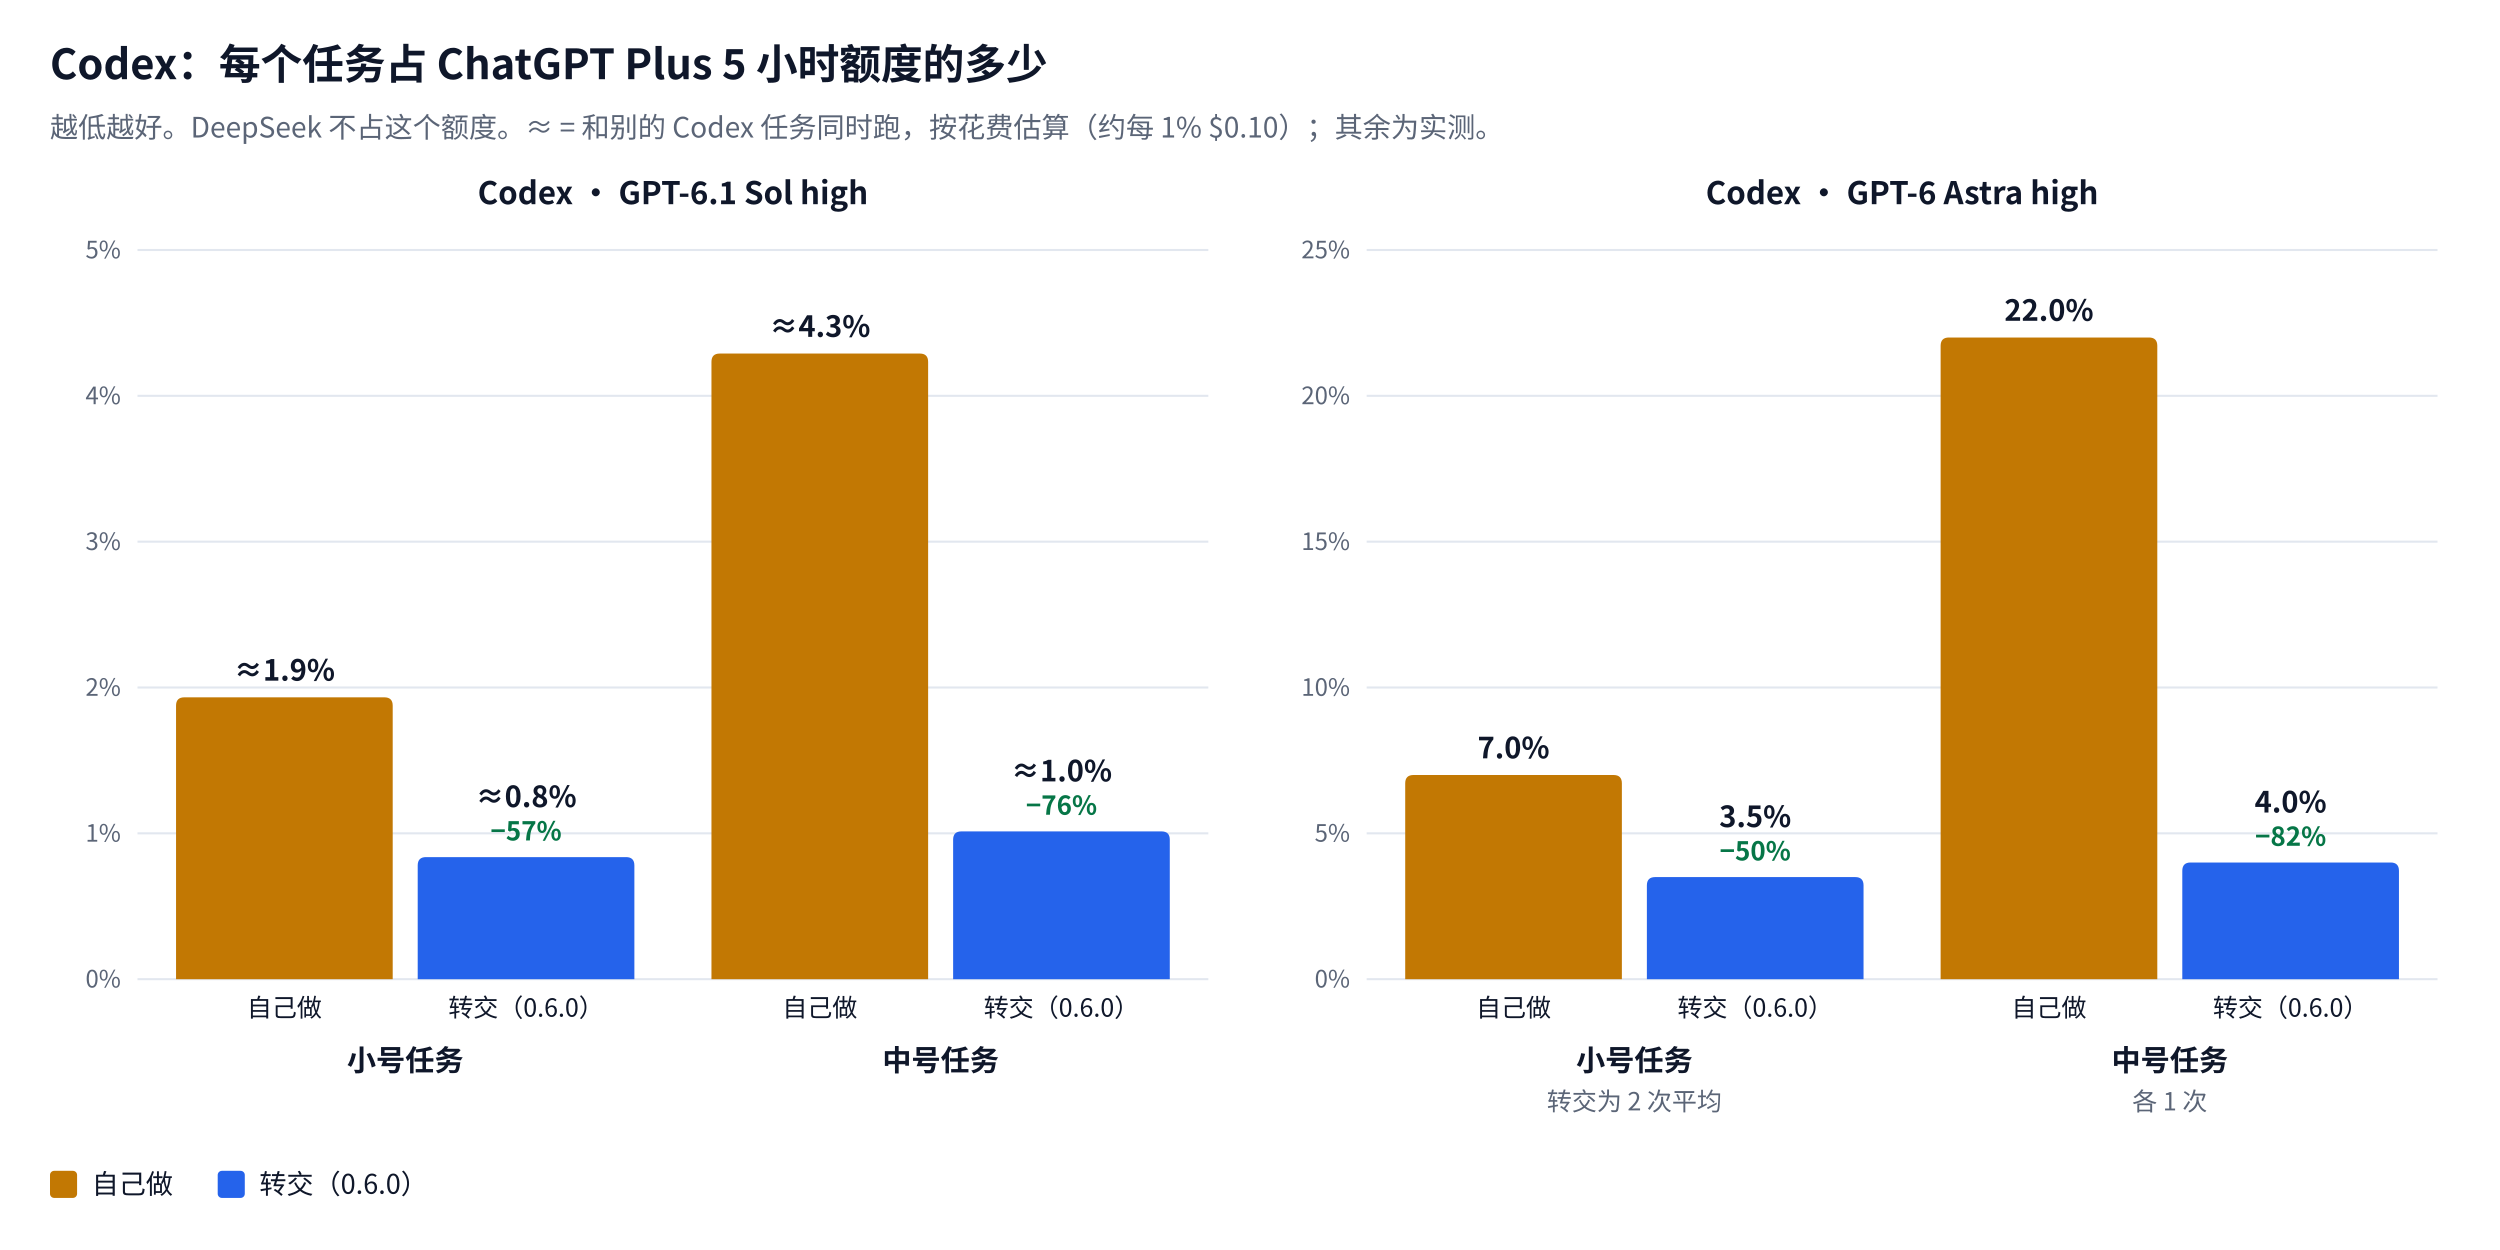
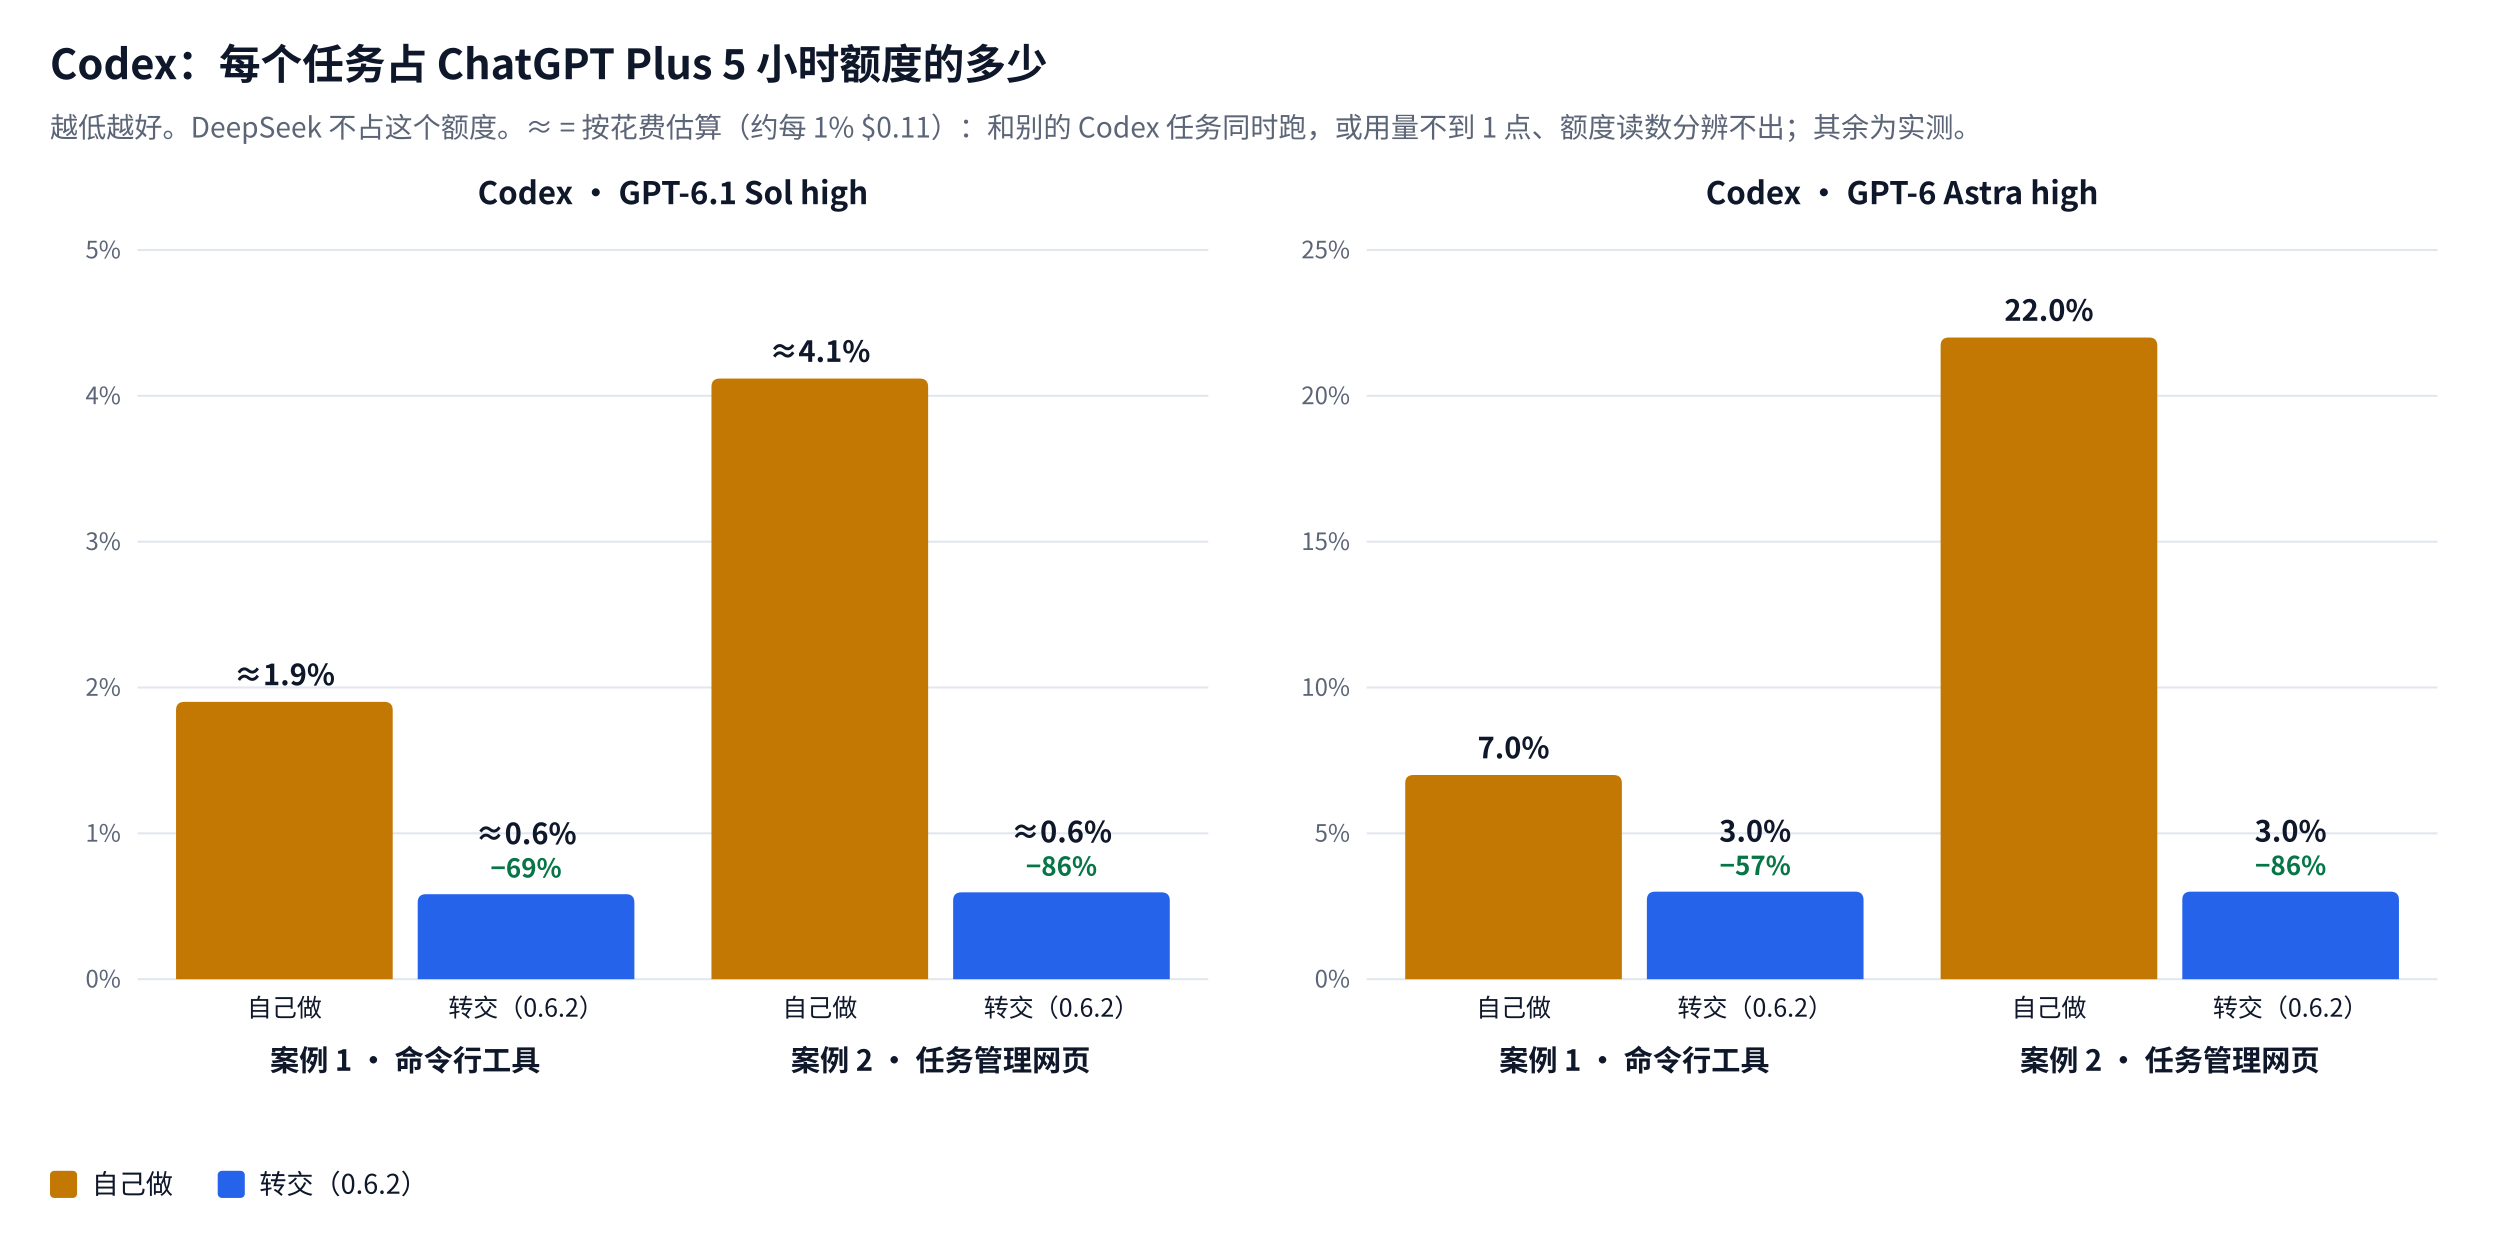
<svg xmlns="http://www.w3.org/2000/svg" width="1200" height="600" viewBox="0 0 1200 600" font-family="-apple-system, 'Segoe UI', 'PingFang SC', 'Noto Sans CJK SC', Helvetica, Arial, sans-serif">
  <rect width="1200" height="600" fill="#FFFFFF" />
  <text x="24" y="38" font-size="20" font-weight="600" fill="#0F172A">Codex：每个任务占 ChatGPT Plus 5 小时额度的多少</text>
-   <text x="24" y="66" font-size="13.5" fill="#5B6577">越低越好。DeepSeek 不占这个额度。≈ = 和别的 Codex 任务同时跑，按花费估算（约每 1% $0.10）；其余为实测。</text>
+   <text x="24" y="66" font-size="13.5" fill="#5B6577">越低越好。DeepSeek 不占这个额度。≈ = 按花费估算（约每 1% $0.11）：和别的 Codex 任务同时跑，或用量不到 1 点、额度读数分辨不出；其余为实测。</text>
  <text x="323" y="98" font-size="15" font-weight="600" fill="#0F172A" text-anchor="middle">Codex · GPT-6.1 Sol high</text>
  <line x1="66" x2="580" y1="470" y2="470" stroke="#E2E7EF" />
  <text x="58" y="474" font-size="11.5" fill="#5B6577" text-anchor="end">0%</text>
  <line x1="66" x2="580" y1="400" y2="400" stroke="#E2E7EF" />
  <text x="58" y="404" font-size="11.5" fill="#5B6577" text-anchor="end">1%</text>
  <line x1="66" x2="580" y1="330" y2="330" stroke="#E2E7EF" />
  <text x="58" y="334" font-size="11.5" fill="#5B6577" text-anchor="end">2%</text>
  <line x1="66" x2="580" y1="260" y2="260" stroke="#E2E7EF" />
  <text x="58" y="264" font-size="11.5" fill="#5B6577" text-anchor="end">3%</text>
  <line x1="66" x2="580" y1="190" y2="190" stroke="#E2E7EF" />
  <text x="58" y="194" font-size="11.5" fill="#5B6577" text-anchor="end">4%</text>
  <line x1="66" x2="580" y1="120" y2="120" stroke="#E2E7EF" />
  <text x="58" y="124" font-size="11.5" fill="#5B6577" text-anchor="end">5%</text>
-   <path d="M84.5,470 V338.717 Q84.5,334.717 88.5,334.717 H184.5 Q188.5,334.717 188.5,338.717 V470 Z" fill="#C27803" />
-   <text x="136.5" y="326.717" font-size="14" font-weight="600" fill="#0F172A" text-anchor="middle">≈1.9%</text>
+   <path d="M84.5,470 V340.904 Q84.5,336.904 88.5,336.904 H184.5 Q188.5,336.904 188.5,340.904 V470 Z" fill="#C27803" />
+   <text x="136.5" y="328.904" font-size="14" font-weight="600" fill="#0F172A" text-anchor="middle">≈1.9%</text>
  <text x="136.5" y="488" font-size="12" fill="#0F172A" text-anchor="middle">自己做</text>
-   <path d="M200.5,470 V415.409 Q200.5,411.409 204.5,411.409 H300.5 Q304.5,411.409 304.5,415.409 V470 Z" fill="#2563EB" />
-   <text x="252.5" y="387.409" font-size="14" font-weight="600" fill="#0F172A" text-anchor="middle">≈0.8%</text>
-   <text x="252.5" y="488" font-size="12" fill="#0F172A" text-anchor="middle">转交（0.6.0）</text>
-   <text x="252.5" y="403.409" font-size="12.5" font-weight="600" fill="#067647" text-anchor="middle">−57%</text>
-   <text x="194.5" y="514" font-size="14" font-weight="600" fill="#0F172A" text-anchor="middle">小号任务</text>
-   <path d="M341.5,470 V173.705 Q341.5,169.705 345.5,169.705 H441.5 Q445.5,169.705 445.5,173.705 V470 Z" fill="#C27803" />
-   <text x="393.5" y="161.705" font-size="14" font-weight="600" fill="#0F172A" text-anchor="middle">≈4.3%</text>
+   <path d="M200.5,470 V433.203 Q200.5,429.203 204.5,429.203 H300.5 Q304.5,429.203 304.5,433.203 V470 Z" fill="#2563EB" />
+   <text x="252.5" y="405.203" font-size="14" font-weight="600" fill="#0F172A" text-anchor="middle">≈0.6%</text>
+   <text x="252.5" y="488" font-size="12" fill="#0F172A" text-anchor="middle">转交（0.6.2）</text>
+   <text x="252.5" y="421.203" font-size="12.5" font-weight="600" fill="#067647" text-anchor="middle">−69%</text>
+   <text x="194.5" y="514" font-size="14" font-weight="600" fill="#0F172A" text-anchor="middle">案例 1 · 命令行工具</text>
+   <path d="M341.5,470 V185.712 Q341.5,181.712 345.5,181.712 H441.5 Q445.5,181.712 445.5,185.712 V470 Z" fill="#C27803" />
+   <text x="393.5" y="173.712" font-size="14" font-weight="600" fill="#0F172A" text-anchor="middle">≈4.1%</text>
  <text x="393.5" y="488" font-size="12" fill="#0F172A" text-anchor="middle">自己做</text>
-   <path d="M457.5,470 V403.067 Q457.5,399.067 461.5,399.067 H557.5 Q561.5,399.067 561.5,403.067 V470 Z" fill="#2563EB" />
-   <text x="509.5" y="375.067" font-size="14" font-weight="600" fill="#0F172A" text-anchor="middle">≈1.0%</text>
-   <text x="509.5" y="488" font-size="12" fill="#0F172A" text-anchor="middle">转交（0.6.0）</text>
-   <text x="509.5" y="391.067" font-size="12.5" font-weight="600" fill="#067647" text-anchor="middle">−76%</text>
-   <text x="451.5" y="514" font-size="14" font-weight="600" fill="#0F172A" text-anchor="middle">中号任务</text>
+   <path d="M457.5,470 V432.327 Q457.5,428.327 461.5,428.327 H557.5 Q561.5,428.327 561.5,432.327 V470 Z" fill="#2563EB" />
+   <text x="509.5" y="404.327" font-size="14" font-weight="600" fill="#0F172A" text-anchor="middle">≈0.6%</text>
+   <text x="509.5" y="488" font-size="12" fill="#0F172A" text-anchor="middle">转交（0.6.2）</text>
+   <text x="509.5" y="420.327" font-size="12.5" font-weight="600" fill="#067647" text-anchor="middle">−86%</text>
+   <text x="451.5" y="514" font-size="14" font-weight="600" fill="#0F172A" text-anchor="middle">案例 2 · 任务管理网页</text>
  <text x="913" y="98" font-size="15" font-weight="600" fill="#0F172A" text-anchor="middle">Codex · GPT-6 Astra high</text>
  <line x1="656" x2="1170" y1="470" y2="470" stroke="#E2E7EF" />
  <text x="648" y="474" font-size="11.5" fill="#5B6577" text-anchor="end">0%</text>
  <line x1="656" x2="1170" y1="400" y2="400" stroke="#E2E7EF" />
  <text x="648" y="404" font-size="11.5" fill="#5B6577" text-anchor="end">5%</text>
  <line x1="656" x2="1170" y1="330" y2="330" stroke="#E2E7EF" />
  <text x="648" y="334" font-size="11.5" fill="#5B6577" text-anchor="end">10%</text>
  <line x1="656" x2="1170" y1="260" y2="260" stroke="#E2E7EF" />
  <text x="648" y="264" font-size="11.5" fill="#5B6577" text-anchor="end">15%</text>
  <line x1="656" x2="1170" y1="190" y2="190" stroke="#E2E7EF" />
  <text x="648" y="194" font-size="11.5" fill="#5B6577" text-anchor="end">20%</text>
  <line x1="656" x2="1170" y1="120" y2="120" stroke="#E2E7EF" />
  <text x="648" y="124" font-size="11.5" fill="#5B6577" text-anchor="end">25%</text>
  <path d="M674.5,470 V376 Q674.5,372 678.5,372 H774.5 Q778.5,372 778.5,376 V470 Z" fill="#C27803" />
  <text x="726.5" y="364" font-size="14" font-weight="600" fill="#0F172A" text-anchor="middle">7.0%</text>
  <text x="726.5" y="488" font-size="12" fill="#0F172A" text-anchor="middle">自己做</text>
-   <path d="M790.5,470 V425 Q790.5,421 794.5,421 H890.5 Q894.5,421 894.5,425 V470 Z" fill="#2563EB" />
-   <text x="842.5" y="397" font-size="14" font-weight="600" fill="#0F172A" text-anchor="middle">3.5%</text>
-   <text x="842.5" y="488" font-size="12" fill="#0F172A" text-anchor="middle">转交（0.6.0）</text>
-   <text x="842.5" y="413" font-size="12.5" font-weight="600" fill="#067647" text-anchor="middle">−50%</text>
-   <text x="784.5" y="514" font-size="14" font-weight="600" fill="#0F172A" text-anchor="middle">小号任务</text>
-   <text x="784.5" y="533" font-size="12" fill="#5B6577" text-anchor="middle">转交为 2 次平均</text>
+   <path d="M790.5,470 V432 Q790.5,428 794.5,428 H890.5 Q894.5,428 894.5,432 V470 Z" fill="#2563EB" />
+   <text x="842.5" y="404" font-size="14" font-weight="600" fill="#0F172A" text-anchor="middle">3.0%</text>
+   <text x="842.5" y="488" font-size="12" fill="#0F172A" text-anchor="middle">转交（0.6.2）</text>
+   <text x="842.5" y="420" font-size="12.5" font-weight="600" fill="#067647" text-anchor="middle">−57%</text>
+   <text x="784.5" y="514" font-size="14" font-weight="600" fill="#0F172A" text-anchor="middle">案例 1 · 命令行工具</text>
  <path d="M931.5,470 V166 Q931.5,162 935.5,162 H1031.5 Q1035.5,162 1035.5,166 V470 Z" fill="#C27803" />
  <text x="983.5" y="154" font-size="14" font-weight="600" fill="#0F172A" text-anchor="middle">22.0%</text>
  <text x="983.5" y="488" font-size="12" fill="#0F172A" text-anchor="middle">自己做</text>
-   <path d="M1047.5,470 V418 Q1047.5,414 1051.5,414 H1147.5 Q1151.5,414 1151.5,418 V470 Z" fill="#2563EB" />
-   <text x="1099.5" y="390" font-size="14" font-weight="600" fill="#0F172A" text-anchor="middle">4.0%</text>
-   <text x="1099.5" y="488" font-size="12" fill="#0F172A" text-anchor="middle">转交（0.6.0）</text>
-   <text x="1099.5" y="406" font-size="12.5" font-weight="600" fill="#067647" text-anchor="middle">−82%</text>
-   <text x="1041.5" y="514" font-size="14" font-weight="600" fill="#0F172A" text-anchor="middle">中号任务</text>
-   <text x="1041.5" y="533" font-size="12" fill="#5B6577" text-anchor="middle">各 1 次</text>
+   <path d="M1047.5,470 V432 Q1047.5,428 1051.5,428 H1147.5 Q1151.5,428 1151.5,432 V470 Z" fill="#2563EB" />
+   <text x="1099.5" y="404" font-size="14" font-weight="600" fill="#0F172A" text-anchor="middle">3.0%</text>
+   <text x="1099.5" y="488" font-size="12" fill="#0F172A" text-anchor="middle">转交（0.6.2）</text>
+   <text x="1099.5" y="420" font-size="12.5" font-weight="600" fill="#067647" text-anchor="middle">−86%</text>
+   <text x="1041.5" y="514" font-size="14" font-weight="600" fill="#0F172A" text-anchor="middle">案例 2 · 任务管理网页</text>
  <rect x="24" y="562" width="13" height="13" rx="2" fill="#C27803" />
  <text x="44" y="573" font-size="13" fill="#0F172A">自己做</text>
  <rect x="104.5" y="562" width="13" height="13" rx="2" fill="#2563EB" />
-   <text x="124.5" y="573" font-size="13" fill="#0F172A">转交（0.6.0）</text>
+   <text x="124.5" y="573" font-size="13" fill="#0F172A">转交（0.6.2）</text>
</svg>
